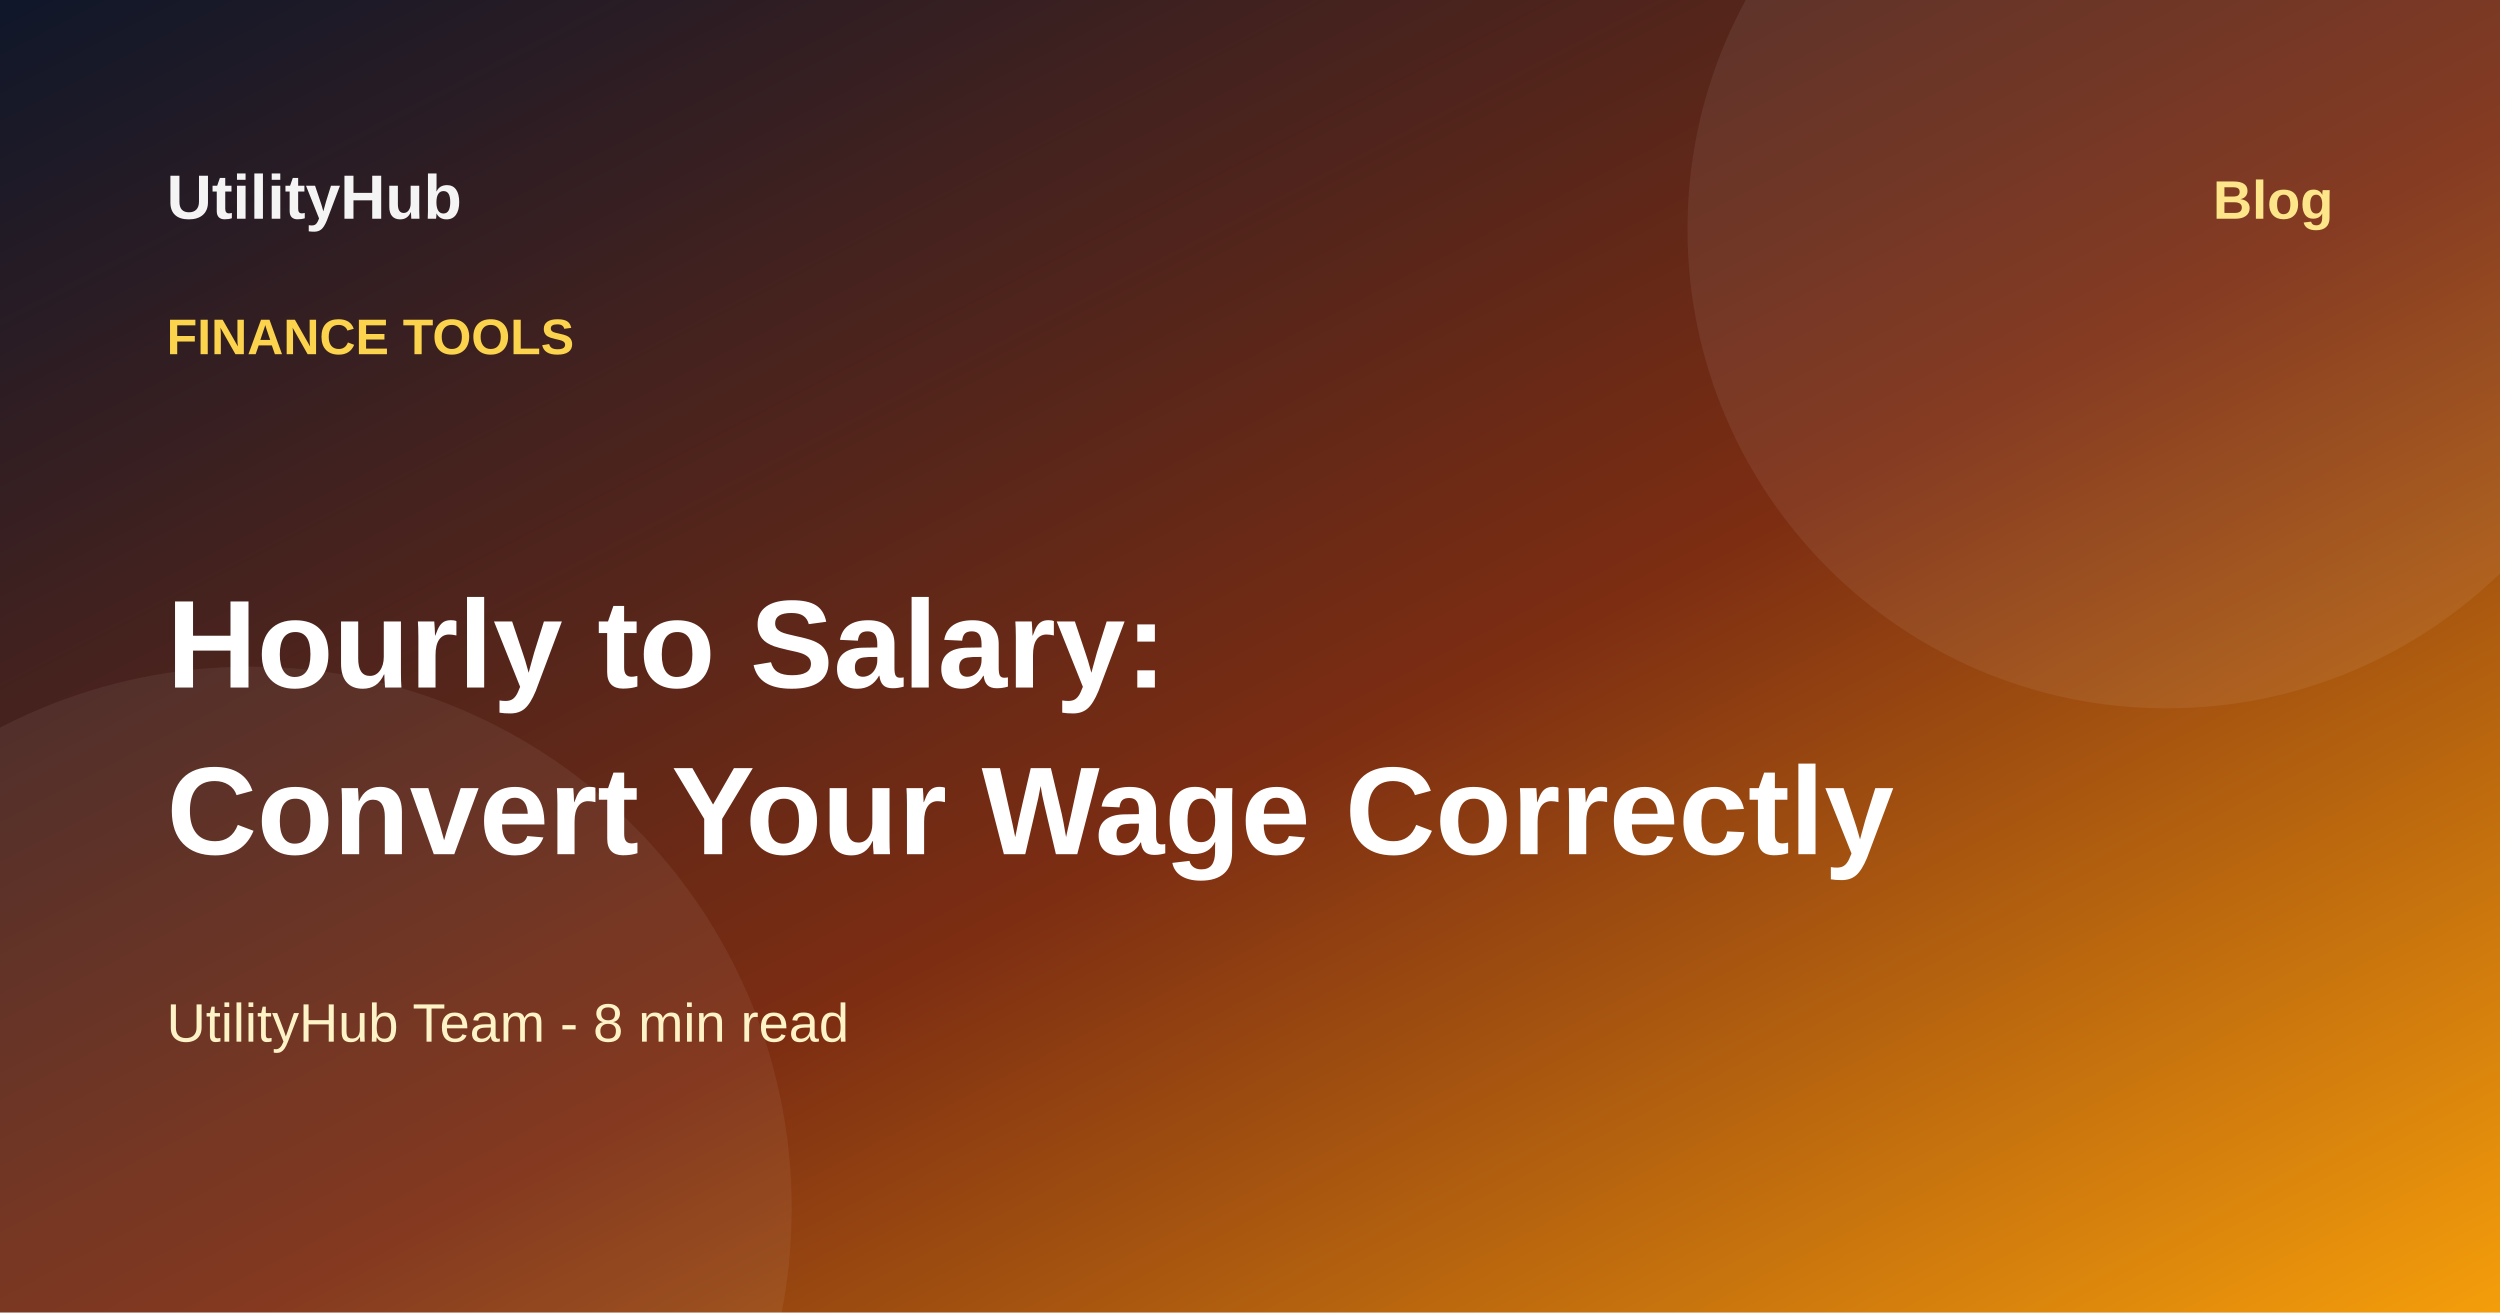
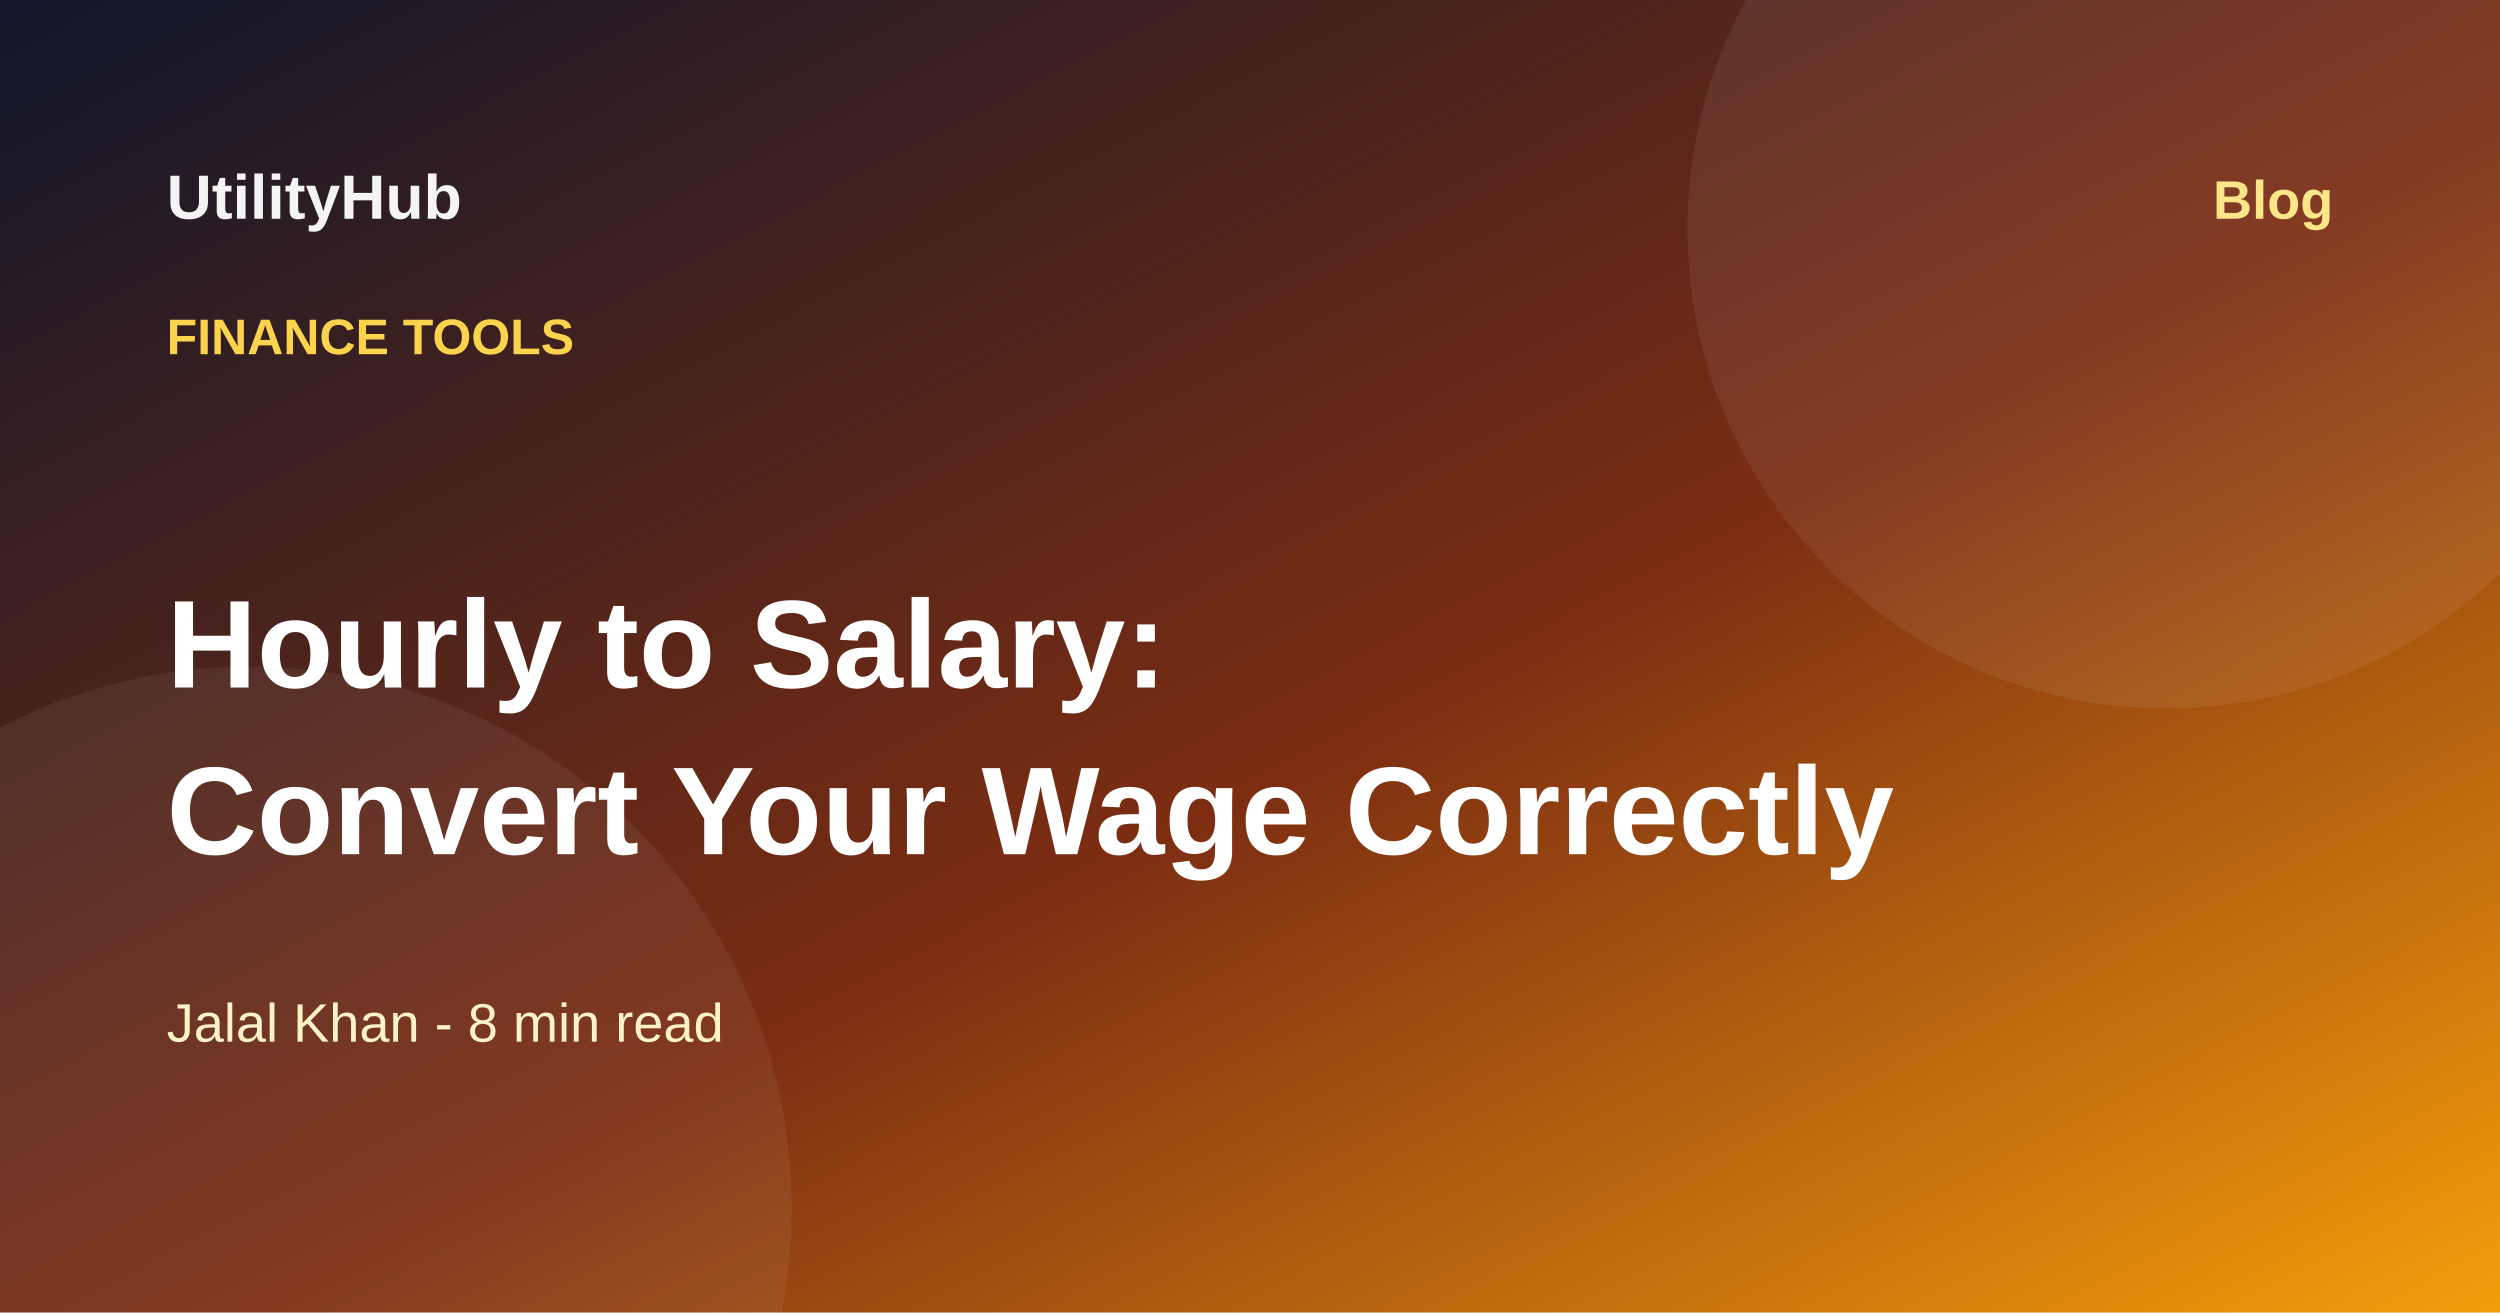
<svg xmlns="http://www.w3.org/2000/svg" width="1200" height="630" viewBox="0 0 1200 630">
  <defs>
    <linearGradient id="bg" x1="0" y1="0" x2="1" y2="1">
      <stop offset="0%" stop-color="#0f172a" />
      <stop offset="55%" stop-color="#7c2d12" />
      <stop offset="100%" stop-color="#f59e0b" />
    </linearGradient>
  </defs>
  <rect width="1200" height="630" fill="url(#bg)" />
  <circle cx="1040" cy="110" r="230" fill="#ffffff" opacity="0.07" />
  <circle cx="120" cy="580" r="260" fill="#ffffff" opacity="0.06" />
  <text x="80" y="105" font-family="Segoe UI, Arial, sans-serif" font-size="30" font-weight="700" fill="#ffffff" opacity="0.95">UtilityHub</text>
  <text x="1120" y="105" text-anchor="end" font-family="Segoe UI, Arial, sans-serif" font-size="26" font-weight="600" fill="#fde68a">Blog</text>
  <text x="80" y="170" font-family="Segoe UI, Arial, sans-serif" font-size="24" font-weight="600" fill="#fcd34d">FINANCE TOOLS</text>
  <text x="80" y="330" font-family="Segoe UI, Arial, sans-serif" font-size="60" font-weight="700" fill="#ffffff">Hourly to Salary:</text>
  <text x="80" y="410" font-family="Segoe UI, Arial, sans-serif" font-size="60" font-weight="700" fill="#ffffff">Convert Your Wage Correctly</text>
-   <text x="80" y="500" font-family="Segoe UI, Arial, sans-serif" font-size="26" fill="#fef3c7">UtilityHub Team - 8 min read</text>
+   <text x="80" y="500" font-family="Segoe UI, Arial, sans-serif" font-size="26" fill="#fef3c7">Jalal Khan - 8 min read</text>
</svg>
